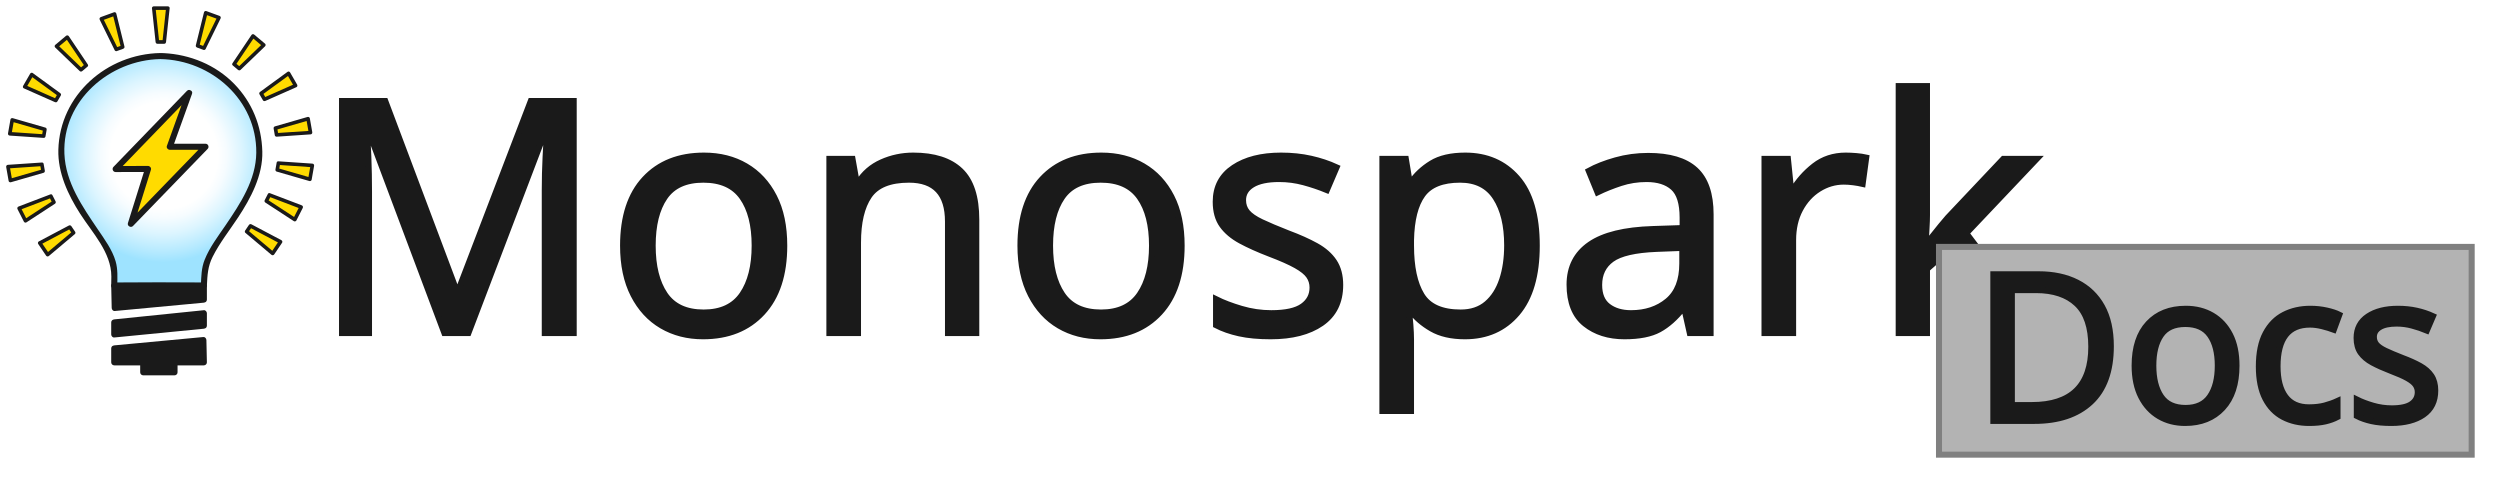
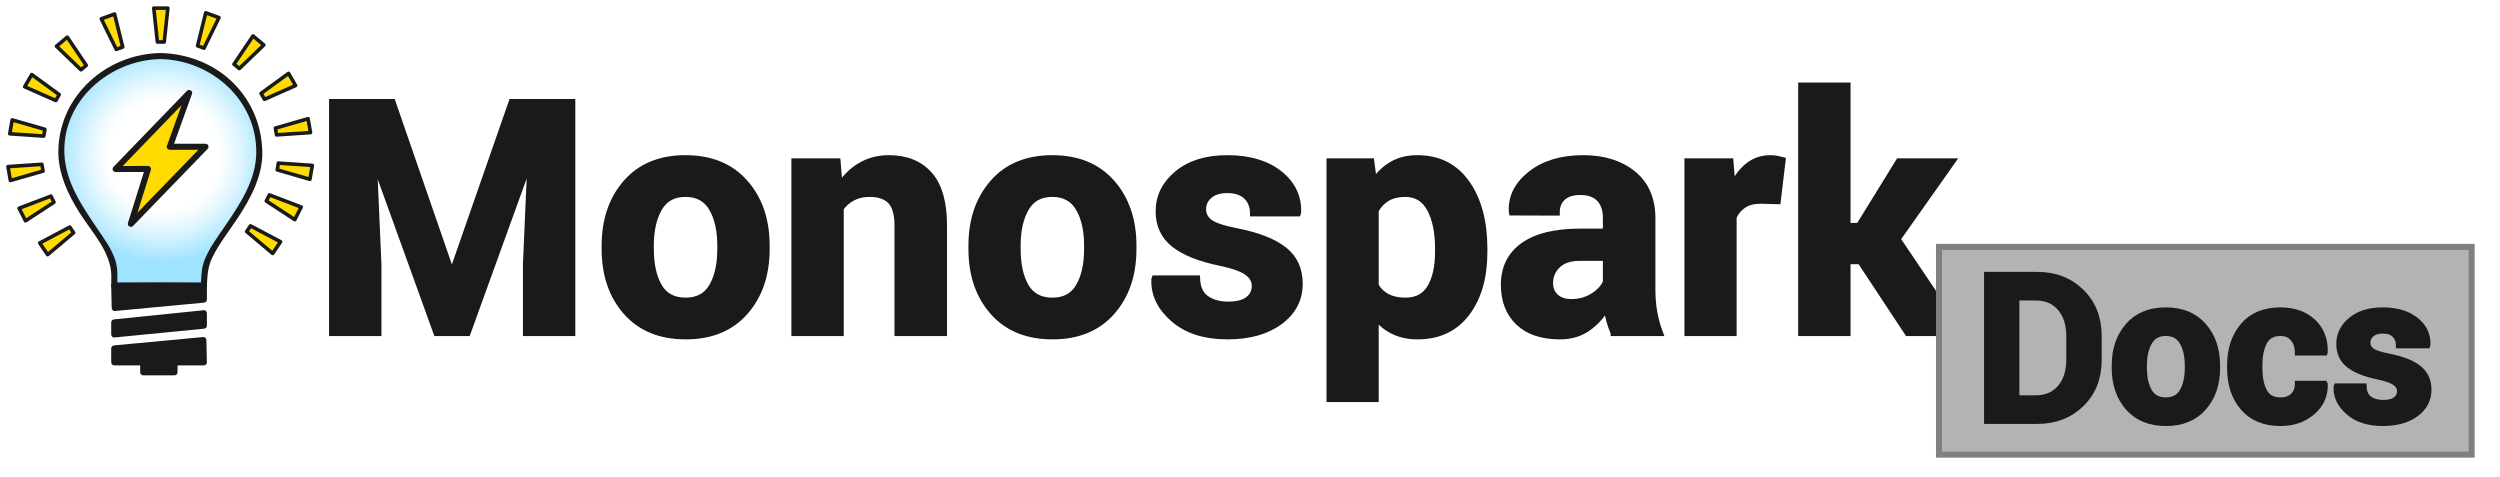
<svg xmlns="http://www.w3.org/2000/svg" version="1.1" x="0px" y="0px" width="2069.757px" height="394.751px" viewBox="0 0 2069.757 394.751" enable-background="new 0 0 2069.757 394.751" xml:space="preserve">
  <g id="Layer_1">
    <line fill="#0094E9" stroke="#000000" stroke-miterlimit="10" x1="686.262" y1="167.42" x2="686.262" y2="167.42" />
-     <rect x="257.074" y="70.733" fill="none" width="1384.371" height="267.683" />
-     <text transform="matrix(1 0 0 1 257.0737 275.709)" fill="#1A1A1A" stroke="#1A1A1A" stroke-width="5" stroke-miterlimit="10" font-family="'Roboto-Bold'" font-size="269">Monospark</text>
+     <g>
+       <path fill="#1A1A1A" stroke="#1A1A1A" stroke-width="5" stroke-miterlimit="10" d="M324.98,84.467l48.73,140.936h0.788    l49.124-140.936h50.175v191.242h-38.354v-57.004l3.678-84.457l-0.788-0.131l-51.226,141.592h-25.744l-50.963-141.067l-0.788,0.131    l3.678,83.932v57.004h-38.354V84.467H324.98z" />
+       <path fill="#1A1A1A" stroke="#1A1A1A" stroke-width="5" stroke-miterlimit="10" d="M500.593,203.337    c0-21.19,5.91-38.55,17.731-52.08c11.821-13.528,28.194-20.293,49.124-20.293c21.016,0,37.478,6.744,49.387,20.228    c11.907,13.486,17.863,30.867,17.863,52.145v2.759c0,21.365-5.934,38.77-17.798,52.211c-11.866,13.441-28.262,20.16-49.189,20.16    c-21.016,0-37.457-6.719-49.321-20.16c-11.866-13.441-17.797-30.846-17.797-52.211V203.337z M538.815,206.027    c0,12.941,2.276,23.324,6.83,31.15c4.552,7.824,11.907,11.736,22.066,11.736c9.895,0,17.141-3.934,21.738-11.803    c4.597-7.867,6.896-18.23,6.896-31.084v-2.754c0-12.589-2.321-22.863-6.961-30.82c-4.643-7.957-11.953-11.936-21.936-11.936    c-9.896,0-17.141,4.002-21.738,12.002c-4.597,8-6.896,18.251-6.896,30.754V206.027z" />
+       <path fill="#1A1A1A" stroke="#1A1A1A" stroke-width="5" stroke-miterlimit="10" d="M693.412,133.591l1.707,20.359    c4.729-7.267,10.551-12.915,17.469-16.944c6.917-4.027,14.666-6.042,23.249-6.042c14.36,0,25.567,4.511,33.625,13.529    c8.056,9.02,12.084,23.162,12.084,42.425v88.791H743.06v-88.862c0-9.566-1.927-16.345-5.779-20.338    c-3.854-3.994-9.676-5.991-17.469-5.991c-5.079,0-9.634,1.032-13.66,3.095c-4.028,2.063-7.4,4.981-10.113,8.753v103.343h-38.354    V133.591H693.412z" />
+       <path fill="#1A1A1A" stroke="#1A1A1A" stroke-width="5" stroke-miterlimit="10" d="M804.269,203.337    c0-21.19,5.91-38.55,17.731-52.08c11.821-13.528,28.194-20.293,49.124-20.293c21.016,0,37.478,6.744,49.387,20.228    c11.907,13.486,17.863,30.867,17.863,52.145v2.759c0,21.365-5.934,38.77-17.798,52.211c-11.866,13.441-28.262,20.16-49.189,20.16    c-21.016,0-37.457-6.719-49.321-20.16c-11.866-13.441-17.797-30.846-17.797-52.211V203.337z M842.491,206.027    c0,12.941,2.276,23.324,6.83,31.15c4.552,7.824,11.907,11.736,22.066,11.736c9.895,0,17.141-3.934,21.738-11.803    c4.597-7.867,6.896-18.23,6.896-31.084v-2.754c0-12.589-2.321-22.863-6.961-30.82c-4.643-7.957-11.953-11.936-21.936-11.936    c-9.896,0-17.141,4.002-21.738,12.002c-4.597,8-6.896,18.251-6.896,30.754V206.027z" />
+       <path fill="#1A1A1A" stroke="#1A1A1A" stroke-width="5" stroke-miterlimit="10" d="M1038.855,236.568    c0-4.203-2.035-7.836-6.107-10.902c-4.071-3.064-11.624-5.779-22.657-8.144c-16.813-3.415-29.487-8.472-38.025-15.171    c-8.537-6.699-12.806-15.827-12.806-27.386c0-12.258,5.143-22.658,15.433-31.195c10.288-8.538,24.058-12.807,41.31-12.807    c18.125,0,32.551,4.248,43.278,12.741c10.726,8.495,15.871,19.222,15.434,32.18l-0.263,0.788h-37.04    c0-5.691-1.818-10.332-5.451-13.923c-3.635-3.589-8.954-5.385-15.958-5.385c-6.219,0-11.1,1.51-14.646,4.532    c-3.547,3.021-5.319,6.809-5.319,11.361c0,4.379,1.859,7.969,5.582,10.771c3.721,2.803,11.273,5.299,22.657,7.486    c17.513,3.504,30.516,8.648,39.011,15.434c8.492,6.787,12.74,16.135,12.74,28.043c0,12.785-5.474,23.227-16.418,31.326    c-10.947,8.1-25.396,12.148-43.346,12.148c-18.914,0-33.866-4.793-44.854-14.381c-10.99-9.59-16.222-20.512-15.696-32.771    l0.263-0.789h35.069c0.264,7.619,2.759,13.135,7.487,16.551c4.729,3.414,10.901,5.121,18.521,5.121    c7.092,0,12.498-1.398,16.221-4.203C1036.994,245.193,1038.855,241.385,1038.855,236.568z" />
+       <path fill="#1A1A1A" stroke="#1A1A1A" stroke-width="5" stroke-miterlimit="10" d="M1228.916,208.591    c0,21.015-4.859,37.917-14.58,50.7c-9.719,12.785-23.293,19.176-40.717,19.176c-7.444,0-14.055-1.379-19.834-4.137    s-10.728-6.807-14.842-12.15v68.17h-38.223V133.591h34.545l2.232,16.813c4.203-6.216,9.26-11.011,15.171-14.383    c5.91-3.37,12.806-5.057,20.687-5.057c17.602,0,31.262,6.875,40.98,20.622c9.721,13.749,14.58,31.831,14.58,54.246V208.591z     M1190.562,205.638c0-13.418-2.232-24.291-6.699-32.624c-4.465-8.331-11.295-12.497-20.49-12.497    c-5.779,0-10.704,1.184-14.776,3.553c-4.071,2.368-7.29,5.744-9.653,10.128v62.351c2.363,4.035,5.582,7.104,9.653,9.209    c4.072,2.105,9.084,3.156,15.04,3.156c9.28,0,16.09-3.639,20.424-10.918c4.335-7.277,6.502-17.143,6.502-29.596V205.638z" />
+       <path fill="#1A1A1A" stroke="#1A1A1A" stroke-width="5" stroke-miterlimit="10" d="M1335.964,275.709    c-1.402-3.238-2.606-6.652-3.612-10.244c-1.008-3.59-1.73-7.268-2.167-11.033c-3.941,6.918-9.129,12.654-15.565,17.205    c-6.436,4.553-14.12,6.83-23.052,6.83c-14.887,0-26.357-3.828-34.412-11.492c-8.058-7.66-12.084-18.104-12.084-31.326    c0-13.923,5.362-24.714,16.09-32.377c10.726-7.662,26.378-11.493,46.957-11.493h21.409v-11.296c0-6.83-1.796-12.127-5.386-15.893    c-3.591-3.764-8.888-5.648-15.893-5.648c-6.219,0-11.013,1.51-14.383,4.532c-3.372,3.021-5.057,7.203-5.057,12.543l-37.04-0.131    l-0.132-0.788c-0.613-11.996,4.598-22.35,15.631-31.063c11.033-8.712,25.524-13.069,43.477-13.069    c16.986,0,30.778,4.314,41.374,12.938c10.594,8.626,15.894,20.907,15.894,36.843v58.712c0,6.656,0.502,12.918,1.51,18.783    c1.006,5.867,2.604,11.689,4.795,17.469H1335.964z M1300.894,250.096c6.742,0,12.74-1.662,17.994-4.99    c5.254-3.326,8.801-7.18,10.64-11.559v-20.096h-21.409c-8.145,0-14.317,2.035-18.521,6.107s-6.305,8.996-6.305,14.775    c0,4.729,1.576,8.539,4.729,11.428C1291.174,248.652,1295.463,250.096,1300.894,250.096z" />
+       <path fill="#1A1A1A" stroke="#1A1A1A" stroke-width="5" stroke-miterlimit="10" d="M1471.777,166.56l-14.054-0.394    c-5.693,0-10.376,1.182-14.054,3.546s-6.481,5.693-8.406,9.982v96.015h-38.223V133.591h35.596l1.707,21.016    c3.327-7.442,7.639-13.244,12.938-17.403c5.297-4.158,11.405-6.239,18.323-6.239c1.925,0,3.698,0.154,5.319,0.46    c1.619,0.308,3.262,0.679,4.926,1.116L1471.777,166.56z" />
+       <path fill="#1A1A1A" stroke="#1A1A1A" stroke-width="5" stroke-miterlimit="10" d="M1540.078,216.209h-10.508v59.5h-38.354V70.807    h38.354V187.05h9.457l32.969-53.458h44.395l-45.445,64.36l52.407,77.758h-44.001L1540.078,216.209z" />
+     </g>
    <g>
      <radialGradient id="SVGID_1_" cx="134.731" cy="128.609" r="88.517" fx="137.053" fy="128.823" gradientUnits="userSpaceOnUse">
        <stop offset="0.5" style="stop-color:#FFFFFF" />
        <stop offset="0.587" style="stop-color:#F6FCFF" />
        <stop offset="0.733" style="stop-color:#DCF5FF" />
        <stop offset="0.916" style="stop-color:#B3E9FF" />
        <stop offset="1" style="stop-color:#9EE3FF" />
      </radialGradient>
      <path fill="url(#SVGID_1_)" d="M132.741,46.41c-45.34,0.456-81.948,35.614-81.948,78.927c0,0-0.881,20.574,14.542,45.347    c15.422,24.771,28.354,38.756,29.235,53.031c0,0,0.25,2.291,0,12.813c0,0,29.873-0.326,74.211,0    c0.408-8.111,0.541-10.842,0.541-10.842c0.881-14.273,15.383-30.23,30.805-55.002c15.424-24.773,14.543-45.347,14.543-45.347    c0-43.313-36.609-78.471-81.947-78.927" />
      <g>
        <path fill="#1A1A1A" d="M132.741,43.91C88.44,44.712,49.515,78.63,48.305,123.971c-0.508,19.048,7.955,37.233,17.988,52.894     c10.207,15.932,25.871,32.091,25.888,52.028c0.002,2.545-0.055,5.09-0.111,7.634c-0.03,1.352,1.16,2.515,2.5,2.5     c24.735-0.267,49.476-0.178,74.211,0c1.415,0.01,2.432-1.147,2.5-2.5c0.44-8.747,0.731-15.925,4.769-23.945     c5.783-11.488,13.96-21.824,21.033-32.523c10.51-15.898,20.65-34.964,20.088-54.691c-0.605-21.264-8.4-40.665-23.318-55.967     c-15.283-15.677-36.584-24.322-58.278-25.417c-0.95-0.04-1.9-0.065-2.852-0.075c-3.226-0.059-3.22,4.941,0,5     c42.34,0.767,79.891,33.918,79.453,77.533c-0.226,22.506-13.231,42.116-25.402,60.017c-6.186,9.098-13.163,18.206-17.299,28.485     c-2.842,7.064-2.815,14.091-3.192,21.583c0.833-0.833,1.667-1.667,2.5-2.5c-24.735-0.178-49.476-0.267-74.211,0     c0.833,0.833,1.667,1.667,2.5,2.5c0.15-6.854,0.563-13.667-1.386-20.313c-2.788-9.506-9.064-17.97-14.534-26.067     c-12.918-19.126-26.858-38.96-27.841-62.869c-1.807-43.933,37.432-77.607,79.432-78.369     C135.961,48.852,135.967,43.851,132.741,43.91L132.741,43.91z" />
      </g>
    </g>
    <g>
      <polygon fill="#FFDB00" points="156.583,76.958 140.556,121.504 170.156,121.496 108.31,185.354 122.544,139.888 95.709,139.935       " />
      <g>
        <path fill="#1A1A1A" d="M154.173,76.294c-5.342,14.849-10.685,29.697-16.027,44.545c-0.558,1.55,0.88,3.165,2.411,3.165     c9.867-0.002,19.733-0.005,29.6-0.008c-0.589-1.422-1.179-2.845-1.768-4.268c-20.615,21.286-41.23,42.571-61.846,63.857     c1.393,0.811,2.786,1.621,4.178,2.433c4.745-15.156,9.49-30.311,14.234-45.466c0.488-1.559-0.828-3.167-2.411-3.165     c-8.945,0.016-17.89,0.031-26.835,0.047c0.589,1.422,1.179,2.845,1.768,4.268c20.292-20.992,40.583-41.984,60.874-62.976     c2.241-2.318-1.291-5.857-3.535-3.535c-20.292,20.992-40.583,41.984-60.874,62.976c-1.504,1.555-0.442,4.271,1.768,4.268     c8.945-0.016,17.89-0.031,26.835-0.047c-0.804-1.055-1.607-2.11-2.411-3.165c-4.745,15.155-9.49,30.311-14.234,45.465     c-0.752,2.404,2.462,4.205,4.178,2.433c20.615-21.286,41.23-42.571,61.846-63.857c1.507-1.556,0.439-4.268-1.768-4.268     c-9.867,0.002-19.733,0.005-29.6,0.008c0.804,1.055,1.607,2.11,2.411,3.165c5.342-14.849,10.685-29.697,16.027-44.545     C160.088,74.582,155.256,73.284,154.173,76.294z" />
      </g>
    </g>
    <g>
      <polygon fill="#1A1A1A" points="168.802,248.076 94.981,255.18 94.57,236.91 168.802,236.91   " />
      <g>
        <path fill="#1A1A1A" d="M168.781,245.576c-24.604,2.304-49.207,4.608-73.811,6.912c0.833,0.833,1.667,1.667,2.5,2.5     c-0.133-6.153-0.267-12.308-0.4-18.461c-0.833,0.833-1.667,1.667-2.5,2.5c24.737,0,49.474,0,74.211,0     c-0.833-0.833-1.667-1.667-2.5-2.5c0,3.85,0,7.699,0,11.549c0,3.225,5,3.225,5,0c0-3.85,0-7.699,0-11.549     c0-1.363-1.137-2.5-2.5-2.5c-24.737,0-49.474,0-74.211,0c-1.34,0-2.53,1.137-2.5,2.5c0.133,6.153,0.267,12.308,0.4,18.461     c0.027,1.265,1.12,2.629,2.5,2.5c24.604-2.304,49.207-4.608,73.811-6.912C171.962,250.278,171.992,245.275,168.781,245.576z" />
      </g>
    </g>
    <g>
      <polygon fill="#1A1A1A" points="94.802,288.438 168.497,281.486 168.781,299.91 94.802,299.91   " />
      <g>
        <path fill="#1A1A1A" d="M94.57,290.938c24.604-2.304,49.207-4.608,73.811-6.912c-0.833-0.833-1.667-1.667-2.5-2.5     c0.133,6.154,0.267,12.309,0.4,18.463c0.833-0.833,1.667-1.667,2.5-2.5c-24.737,0-49.474,0-74.211,0     c0.833,0.833,1.667,1.667,2.5,2.5c0-3.851,0-7.7,0-11.551c0-3.225-5-3.225-5,0c0,3.851,0,7.7,0,11.551c0,1.363,1.137,2.5,2.5,2.5     c24.737,0,49.474,0,74.211,0c1.34,0,2.53-1.137,2.5-2.5c-0.133-6.154-0.267-12.309-0.4-18.463c-0.027-1.265-1.12-2.629-2.5-2.5     c-24.604,2.304-49.207,4.608-73.811,6.912C91.388,286.235,91.359,291.238,94.57,290.938z" />
      </g>
    </g>
    <g>
      <polygon fill="#1A1A1A" points="168.802,269.646 94.802,276.91 94.802,266.91 168.802,259.322   " />
      <g>
        <path fill="#1A1A1A" d="M168.781,267.146c-24.737,2.421-49.474,4.843-74.211,7.264c0.833,0.833,1.667,1.667,2.5,2.5     c0-3.333,0-6.667,0-10c-0.833,0.833-1.667,1.667-2.5,2.5c24.737-2.529,49.474-5.059,74.211-7.588     c-0.833-0.833-1.667-1.667-2.5-2.5c0,3.441,0,6.883,0,10.324c0,3.225,5,3.225,5,0c0-3.441,0-6.883,0-10.324     c0-1.258-1.142-2.639-2.5-2.5c-24.737,2.529-49.474,5.059-74.211,7.588c-1.355,0.139-2.5,1.032-2.5,2.5c0,3.333,0,6.667,0,10     c0,1.262,1.141,2.633,2.5,2.5c24.737-2.421,49.474-4.843,74.211-7.264C171.959,271.835,171.99,266.832,168.781,267.146z" />
      </g>
    </g>
    <g>
      <rect x="118.802" y="301.91" fill="#1A1A1A" width="26" height="6" />
      <g>
        <path fill="#1A1A1A" d="M144.494,305.742c-8.645,0-17.291,0-25.936,0c0.833,0.833,1.667,1.667,2.5,2.5c0-2.11,0-4.222,0-6.332     c-0.833,0.833-1.667,1.667-2.5,2.5c8.645,0,17.291,0,25.936,0c-0.833-0.833-1.667-1.667-2.5-2.5c0,2.11,0,4.222,0,6.332     c0,3.225,5,3.225,5,0c0-2.11,0-4.222,0-6.332c0-1.363-1.137-2.5-2.5-2.5c-8.645,0-17.291,0-25.936,0c-1.363,0-2.5,1.137-2.5,2.5     c0,2.11,0,4.222,0,6.332c0,1.363,1.137,2.5,2.5,2.5c8.645,0,17.291,0,25.936,0C147.718,310.742,147.718,305.742,144.494,305.742z     " />
      </g>
    </g>
  </g>
  <g id="Layer_2">
    <rect x="1605.302" y="204.41" fill="#B3B3B3" stroke="#808080" stroke-width="5" stroke-miterlimit="10" width="441" height="172" />
  </g>
  <g id="Layer_3">
-     <rect x="1633.82" y="218.918" fill="none" width="403.479" height="157.492" />
-     <text transform="matrix(1 0 0 1 1633.82 348.457)" fill="#1A1A1A" stroke="#1A1A1A" stroke-width="5" stroke-miterlimit="10" font-family="'Roboto-Bold'" font-size="170">Docs</text>
+     <g>
+       <path fill="#1A1A1A" stroke="#1A1A1A" stroke-width="5" stroke-miterlimit="10" d="M1645.109,348.457V227.598h41.504    c14.775,0,26.949,4.719,36.523,14.152c9.573,9.436,14.36,21.541,14.36,36.316v20.004c0,14.832-4.787,26.938-14.36,36.316    c-9.574,9.381-21.748,14.07-36.523,14.07H1645.109z M1669.347,246.273v83.506h16.021c8.688,0,15.494-2.93,20.42-8.789    c4.925-5.859,7.388-13.518,7.388-22.971v-20.15c0-9.342-2.463-16.943-7.388-22.805c-4.926-5.859-11.732-8.791-20.42-8.791    H1669.347z" />
+       <path fill="#1A1A1A" stroke="#1A1A1A" stroke-width="5" stroke-miterlimit="10" d="M1750.778,302.719    c0-13.391,3.735-24.361,11.206-32.912c7.471-8.549,17.818-12.824,31.045-12.824c13.281,0,23.685,4.262,31.211,12.783    c7.525,8.521,11.289,19.506,11.289,32.953v1.744c0,13.502-3.75,24.502-11.248,32.996c-7.499,8.494-17.86,12.74-31.086,12.74    c-13.281,0-23.672-4.246-31.17-12.74c-7.499-8.494-11.247-19.494-11.247-32.996V302.719z M1774.933,304.42    c0,8.178,1.438,14.74,4.316,19.686c2.877,4.945,7.525,7.418,13.945,7.418c6.253,0,10.832-2.486,13.738-7.459    c2.904-4.973,4.357-11.521,4.357-19.645v-1.74c0-7.957-1.467-14.449-4.399-19.479c-2.934-5.027-7.554-7.543-13.862-7.543    c-6.254,0-10.832,2.529-13.738,7.586c-2.904,5.055-4.357,11.533-4.357,19.436V304.42z" />
+       <path fill="#1A1A1A" stroke="#1A1A1A" stroke-width="5" stroke-miterlimit="10" d="M1888.156,331.523    c4.316,0,7.774-1.25,10.376-3.754c2.601-2.504,3.901-5.844,3.901-10.025h21.997l0.249,0.498    c0.221,9.076-3.195,16.672-10.252,22.785c-7.055,6.115-15.813,9.172-26.271,9.172c-13.393,0-23.713-4.232-30.962-12.699    c-7.25-8.467-10.874-19.342-10.874-32.623v-2.49c0-13.225,3.611-24.1,10.832-32.621c7.223-8.521,17.528-12.783,30.921-12.783    c11.067,0,19.99,3.154,26.771,9.463c6.777,6.309,10.057,14.609,9.836,24.902l-0.166,0.498h-22.08c0-4.648-1.273-8.508-3.818-11.58    c-2.546-3.07-6.06-4.607-10.542-4.607c-6.42,0-10.944,2.488-13.571,7.461c-2.63,4.973-3.943,11.383-3.943,19.229v2.486    c0,8.014,1.313,14.465,3.943,19.354C1877.128,329.078,1881.681,331.523,1888.156,331.523z" />
+       <path fill="#1A1A1A" stroke="#1A1A1A" stroke-width="5" stroke-miterlimit="10" d="M1987.018,323.721    c0-2.656-1.286-4.953-3.86-6.891c-2.572-1.936-7.346-3.652-14.318-5.146c-10.625-2.158-18.635-5.354-24.031-9.586    c-5.395-4.234-8.093-10.004-8.093-17.309c0-7.746,3.25-14.318,9.753-19.713c6.502-5.396,15.204-8.094,26.106-8.094    c11.455,0,20.571,2.684,27.351,8.051c6.778,5.369,10.03,12.148,9.754,20.338l-0.166,0.498h-23.408    c0-3.598-1.149-6.529-3.445-8.799c-2.297-2.27-5.658-3.404-10.085-3.404c-3.93,0-7.015,0.955-9.255,2.865    c-2.242,1.908-3.362,4.303-3.362,7.18c0,2.768,1.175,5.035,3.528,6.807c2.351,1.771,7.124,3.348,14.318,4.73    c11.067,2.215,19.285,5.467,24.653,9.754c5.367,4.289,8.052,10.197,8.052,17.723c0,8.08-3.459,14.68-10.376,19.797    c-6.918,5.119-16.049,7.678-27.393,7.678c-11.953,0-21.403-3.029-28.347-9.088c-6.946-6.061-10.252-12.963-9.92-20.711    l0.166-0.498h22.163c0.166,4.814,1.743,8.301,4.731,10.459s6.89,3.236,11.704,3.236c4.482,0,7.898-0.885,10.251-2.656    C1985.841,329.172,1987.018,326.764,1987.018,323.721z" />
+     </g>
  </g>
  <g id="Layer_4">
    <polyline fill="none" stroke="#C2C4C6" points="132.537,22.369 132.564,22.369 132.564,22.385  " />
    <g>
      <polygon fill="#FFDB00" points="135.969,34.91 130.302,34.91 127.302,6.91 138.969,6.91   " />
      <g>
        <path fill="#1A1A1A" d="M135.969,33.242c-1.889,0-3.778,0-5.667,0c0.5,0.5,1,1,1.5,1.5c-1-9.333-2-18.667-3-28     c-0.5,0.5-1,1-1.5,1.5c3.889,0,7.778,0,11.667,0c-0.5-0.5-1-1-1.5-1.5c-1,9.333-2,18.667-3,28c-0.206,1.922,2.796,1.903,3,0     c1-9.333,2-18.667,3-28c0.087-0.814-0.749-1.5-1.5-1.5c-3.889,0-7.778,0-11.667,0c-0.751,0-1.587,0.686-1.5,1.5     c1,9.333,2,18.667,3,28c0.087,0.813,0.616,1.5,1.5,1.5c1.889,0,3.778,0,5.667,0C137.904,36.242,137.904,33.242,135.969,33.242z" />
      </g>
    </g>
    <g>
      <polygon fill="#FFDB00" points="101.586,38.929 96.261,40.867 83.867,15.582 94.83,11.592   " />
      <g>
        <path fill="#1A1A1A" d="M101.188,37.482c-1.775,0.646-3.55,1.292-5.325,1.938c0.565,0.229,1.129,0.459,1.694,0.689     c-4.132-8.429-8.263-16.857-12.395-25.286c-0.299,0.735-0.598,1.469-0.896,2.204c3.654-1.33,7.309-2.66,10.963-3.99     c-0.615-0.349-1.23-0.698-1.845-1.047c2.252,9.112,4.504,18.225,6.757,27.337c0.464,1.877,3.357,1.081,2.893-0.798     c-2.252-9.112-4.504-18.225-6.757-27.337c-0.185-0.747-1.09-1.322-1.845-1.047c-3.654,1.33-7.309,2.66-10.963,3.99     c-0.952,0.346-1.346,1.286-0.896,2.204c4.132,8.428,8.263,16.857,12.395,25.285c0.276,0.563,1.103,0.905,1.694,0.689     c1.775-0.646,3.55-1.292,5.325-1.938C103.788,39.719,103.01,36.819,101.188,37.482z" />
      </g>
    </g>
    <g>
      <polygon fill="#FFDB00" points="71.396,54.133 67.054,57.776 46.759,38.254 55.697,30.755   " />
      <g>
        <path fill="#1A1A1A" d="M70.335,53.072c-1.447,1.214-2.895,2.429-4.342,3.643c0.707,0,1.414,0,2.121,0     c-6.765-6.507-13.53-13.015-20.295-19.521c0,0.707,0,1.414,0,2.121c2.979-2.5,5.958-4.999,8.938-7.499     c-0.785-0.101-1.57-0.202-2.356-0.303c5.233,7.792,10.466,15.585,15.699,23.377c1.073,1.597,3.672,0.097,2.591-1.514     c-5.233-7.793-10.466-15.585-15.699-23.378c-0.571-0.85-1.588-0.948-2.356-0.303c-2.979,2.5-5.958,4.999-8.938,7.499     c-0.619,0.519-0.551,1.591,0,2.121c6.765,6.507,13.53,13.015,20.295,19.521c0.628,0.604,1.486,0.533,2.121,0     c1.447-1.214,2.895-2.429,4.342-3.643C73.94,53.948,71.807,51.837,70.335,53.072z" />
      </g>
    </g>
    <g>
      <polygon fill="#FFDB00" points="49.029,78.324 46.195,83.233 20.447,71.83 26.281,61.727   " />
      <g>
        <path fill="#1A1A1A" d="M47.733,77.567c-0.944,1.636-1.889,3.272-2.834,4.909c0.684-0.18,1.368-0.359,2.052-0.539     c-8.583-3.801-17.165-7.602-25.748-11.403c0.18,0.684,0.359,1.368,0.539,2.052c1.944-3.368,3.889-6.735,5.834-10.104     c-0.684,0.18-1.368,0.359-2.052,0.539c7.583,5.532,15.165,11.065,22.748,16.598c1.565,1.142,3.06-1.463,1.514-2.591     c-7.583-5.532-15.165-11.065-22.748-16.598c-0.659-0.48-1.674-0.116-2.052,0.539c-1.944,3.368-3.889,6.735-5.834,10.104     c-0.374,0.647-0.213,1.719,0.539,2.052c8.583,3.801,17.165,7.602,25.748,11.403c0.744,0.329,1.61,0.228,2.052-0.539     c0.944-1.636,1.889-3.272,2.834-4.909C51.293,77.403,48.7,75.893,47.733,77.567z" />
      </g>
    </g>
    <g>
      <polygon fill="#FFDB00" points="37.167,107.084 36.183,112.667 8.087,110.757 10.112,99.268   " />
      <g>
        <path fill="#1A1A1A" d="M35.721,106.686c-0.328,1.861-0.656,3.722-0.984,5.582c0.482-0.367,0.964-0.734,1.446-1.101     c-9.365-0.636-18.731-1.273-28.096-1.909c0.482,0.633,0.964,1.266,1.446,1.899c0.675-3.83,1.351-7.66,2.025-11.489     c-0.615,0.349-1.23,0.698-1.845,1.047c9.019,2.605,18.037,5.211,27.055,7.816c1.863,0.538,2.653-2.357,0.798-2.893     c-9.019-2.605-18.037-5.211-27.055-7.816c-0.729-0.211-1.705,0.249-1.845,1.047c-0.675,3.83-1.351,7.66-2.025,11.489     c-0.176,1,0.412,1.829,1.446,1.899c9.365,0.636,18.731,1.273,28.096,1.909c0.614,0.042,1.337-0.484,1.446-1.101     c0.328-1.861,0.656-3.722,0.984-5.582C38.947,105.592,36.057,104.783,35.721,106.686z" />
      </g>
    </g>
    <g>
      <polygon fill="#FFDB00" points="34.671,136.044 35.656,141.626 8.602,149.441 6.575,137.952   " />
      <g>
        <path fill="#1A1A1A" d="M33.225,136.443c0.328,1.86,0.656,3.721,0.984,5.582c0.349-0.615,0.698-1.23,1.047-1.845     c-9.018,2.604-18.036,5.209-27.054,7.814c0.615,0.349,1.23,0.698,1.845,1.047c-0.675-3.83-1.351-7.659-2.026-11.489     c-0.482,0.633-0.964,1.266-1.446,1.899c9.365-0.636,18.731-1.272,28.096-1.908c1.919-0.13,1.932-3.131,0-3     c-9.365,0.636-18.731,1.272-28.096,1.908c-1.035,0.07-1.623,0.899-1.446,1.899c0.675,3.83,1.351,7.659,2.026,11.489     c0.141,0.799,1.116,1.258,1.845,1.047c9.018-2.604,18.036-5.209,27.054-7.814c0.84-0.243,1.191-1.032,1.047-1.845     c-0.328-1.86-0.656-3.721-0.984-5.582C35.782,133.743,32.892,134.552,33.225,136.443z" />
      </g>
    </g>
    <g>
      <polygon fill="#FFDB00" points="42.122,162.374 44.694,167.424 21.107,182.808 15.81,172.412   " />
      <g>
        <path fill="#1A1A1A" d="M40.826,163.131c0.857,1.684,1.715,3.367,2.572,5.05c0.18-0.684,0.359-1.368,0.539-2.052     c-7.862,5.128-15.725,10.256-23.587,15.384c0.684,0.18,1.368,0.359,2.052,0.539c-1.766-3.465-3.531-6.931-5.297-10.396     c-0.299,0.734-0.598,1.469-0.896,2.203c8.771-3.346,17.541-6.692,26.312-10.038c1.789-0.682,1.013-3.583-0.798-2.893     c-8.771,3.346-17.541,6.692-26.312,10.038c-0.934,0.356-1.366,1.281-0.896,2.203c1.766,3.465,3.531,6.931,5.297,10.396     c0.358,0.703,1.396,0.967,2.052,0.538c7.862-5.127,15.725-10.255,23.587-15.383c0.715-0.466,0.924-1.296,0.539-2.052     c-0.857-1.684-1.715-3.367-2.572-5.05C42.539,159.893,39.95,161.411,40.826,163.131z" />
      </g>
    </g>
    <g>
      <polygon fill="#FFDB00" points="57.787,188.004 60.957,192.702 39.419,210.846 32.896,201.174   " />
      <g>
        <path fill="#1A1A1A" d="M56.491,188.761c1.057,1.566,2.113,3.133,3.17,4.698c0.079-0.605,0.157-1.212,0.235-1.817     c-7.179,6.048-14.358,12.096-21.537,18.144c0.785,0.102,1.57,0.202,2.356,0.304c-2.175-3.225-4.349-6.448-6.523-9.672     c-0.18,0.684-0.359,1.368-0.539,2.052c8.297-4.39,16.594-8.779,24.891-13.17c1.711-0.904,0.195-3.494-1.514-2.59     c-8.297,4.39-16.594,8.779-24.891,13.17c-0.689,0.364-0.982,1.395-0.539,2.052c2.175,3.225,4.349,6.448,6.523,9.672     c0.572,0.848,1.587,0.951,2.356,0.304c7.179-6.048,14.358-12.096,21.537-18.144c0.486-0.41,0.585-1.298,0.235-1.817     c-1.057-1.566-2.113-3.133-3.17-4.698C58.006,185.652,55.406,187.152,56.491,188.761z" />
      </g>
    </g>
    <g>
      <polygon fill="#FFDB00" points="163.575,37.929 168.9,39.867 181.294,14.582 170.332,10.592   " />
      <g>
        <path fill="#1A1A1A" d="M163.176,39.375c1.775,0.646,3.55,1.292,5.325,1.938c0.592,0.215,1.418-0.126,1.694-0.689     c4.131-8.428,8.263-16.857,12.395-25.285c0.449-0.917,0.056-1.857-0.896-2.204c-3.654-1.33-7.309-2.66-10.963-3.99     c-0.755-0.275-1.661,0.301-1.845,1.047c-2.252,9.112-4.505,18.225-6.757,27.337c-0.464,1.878,2.429,2.675,2.893,0.798     c2.252-9.112,4.505-18.225,6.757-27.337c-0.615,0.349-1.23,0.698-1.845,1.047c3.654,1.33,7.309,2.66,10.963,3.99     c-0.299-0.734-0.598-1.469-0.896-2.204c-4.131,8.429-8.263,16.857-12.395,25.286c0.565-0.23,1.129-0.46,1.694-0.689     c-1.775-0.646-3.55-1.292-5.325-1.938C162.151,35.819,161.373,38.719,163.176,39.375z" />
      </g>
    </g>
    <g>
      <polygon fill="#FFDB00" points="193.764,53.133 198.106,56.776 218.401,37.254 209.465,29.755   " />
      <g>
        <path fill="#1A1A1A" d="M192.704,54.193c1.447,1.214,2.895,2.429,4.342,3.643c0.635,0.533,1.493,0.604,2.121,0     c6.765-6.507,13.53-13.014,20.295-19.521c0.551-0.53,0.619-1.602,0-2.121c-2.979-2.5-5.957-5-8.936-7.499     c-0.768-0.645-1.785-0.546-2.356,0.303c-5.233,7.793-10.467,15.585-15.701,23.378c-1.082,1.611,1.518,3.11,2.591,1.514     c5.233-7.792,10.467-15.585,15.701-23.377c-0.786,0.101-1.571,0.202-2.356,0.303c2.979,2.5,5.957,5,8.936,7.499     c0-0.707,0-1.414,0-2.121c-6.765,6.507-13.53,13.014-20.295,19.521c0.707,0,1.414,0,2.121,0     c-1.447-1.214-2.895-2.429-4.342-3.643C193.354,50.837,191.22,52.948,192.704,54.193z" />
      </g>
    </g>
    <g>
      <polygon fill="#FFDB00" points="216.131,77.324 218.965,82.233 244.713,70.83 238.881,60.727   " />
      <g>
        <path fill="#1A1A1A" d="M214.836,78.081c0.945,1.637,1.89,3.273,2.834,4.909c0.442,0.766,1.309,0.868,2.052,0.539     c8.583-3.801,17.166-7.603,25.748-11.403c0.751-0.333,0.912-1.405,0.539-2.052c-1.944-3.368-3.888-6.736-5.832-10.104     c-0.378-0.655-1.394-1.019-2.052-0.539c-7.583,5.533-15.167,11.065-22.75,16.598c-1.546,1.128-0.052,3.733,1.514,2.591     c7.583-5.533,15.167-11.065,22.75-16.598c-0.684-0.18-1.368-0.359-2.052-0.539c1.944,3.368,3.888,6.736,5.832,10.104     c0.18-0.684,0.359-1.368,0.539-2.052c-8.583,3.801-17.166,7.603-25.748,11.403c0.684,0.18,1.368,0.359,2.052,0.539     c-0.945-1.637-1.89-3.273-2.834-4.909C216.46,74.893,213.867,76.403,214.836,78.081z" />
      </g>
    </g>
    <g>
      <polygon fill="#FFDB00" points="227.995,106.084 228.979,111.667 257.075,109.757 255.049,98.268   " />
      <g>
        <path fill="#1A1A1A" d="M226.548,106.483c0.328,1.86,0.656,3.721,0.984,5.582c0.109,0.617,0.832,1.143,1.446,1.101     c9.365-0.636,18.73-1.273,28.096-1.909c1.035-0.07,1.623-0.899,1.446-1.899c-0.675-3.83-1.35-7.659-2.025-11.489     c-0.141-0.799-1.116-1.258-1.845-1.047c-9.018,2.605-18.036,5.211-27.055,7.816c-1.855,0.536-1.065,3.431,0.798,2.893     c9.018-2.605,18.036-5.211,27.055-7.816c-0.615-0.349-1.23-0.698-1.845-1.047c0.675,3.83,1.35,7.659,2.025,11.489     c0.482-0.633,0.964-1.266,1.446-1.899c-9.365,0.636-18.73,1.273-28.096,1.909c0.482,0.367,0.964,0.734,1.446,1.101     c-0.328-1.86-0.656-3.721-0.984-5.582C229.105,103.783,226.215,104.592,226.548,106.483z" />
      </g>
    </g>
    <g>
      <polygon fill="#FFDB00" points="230.489,135.044 229.504,140.626 256.559,148.441 258.586,136.952   " />
      <g>
        <path fill="#1A1A1A" d="M229.042,134.646c-0.328,1.861-0.656,3.722-0.984,5.582c-0.144,0.813,0.207,1.603,1.047,1.845     c9.019,2.605,18.037,5.21,27.055,7.814c0.729,0.211,1.705-0.249,1.845-1.047c0.676-3.83,1.352-7.659,2.027-11.489     c0.177-1-0.412-1.829-1.446-1.899c-9.366-0.636-18.732-1.272-28.098-1.908c-1.932-0.131-1.919,2.87,0,3     c9.366,0.636,18.732,1.272,28.098,1.908c-0.482-0.633-0.964-1.266-1.446-1.899c-0.676,3.83-1.352,7.659-2.027,11.489     c0.615-0.349,1.23-0.698,1.845-1.047c-9.019-2.605-18.037-5.21-27.055-7.814c0.349,0.615,0.698,1.23,1.047,1.845     c0.328-1.861,0.656-3.722,0.984-5.582C232.269,133.552,229.378,132.743,229.042,134.646z" />
      </g>
    </g>
    <g>
      <polygon fill="#FFDB00" points="223.04,161.374 220.467,166.424 244.054,181.808 249.351,171.412   " />
      <g>
        <path fill="#1A1A1A" d="M221.744,160.617c-0.857,1.683-1.715,3.366-2.572,5.05c-0.385,0.756-0.176,1.586,0.539,2.052     c7.862,5.128,15.725,10.256,23.587,15.383c0.656,0.429,1.694,0.165,2.052-0.538c1.766-3.465,3.531-6.93,5.297-10.396     c0.47-0.922,0.038-1.847-0.896-2.203c-8.771-3.346-17.541-6.692-26.312-10.038c-1.811-0.691-2.586,2.21-0.798,2.893     c8.771,3.346,17.541,6.692,26.312,10.038c-0.299-0.734-0.598-1.469-0.896-2.203c-1.766,3.465-3.531,6.93-5.297,10.396     c0.684-0.18,1.368-0.359,2.052-0.539c-7.862-5.128-15.725-10.256-23.587-15.384c0.18,0.684,0.359,1.369,0.539,2.052     c0.857-1.683,1.715-3.366,2.572-5.05C225.211,160.411,222.623,158.893,221.744,160.617z" />
      </g>
    </g>
    <g>
      <polygon fill="#FFDB00" points="207.374,187.004 204.206,191.702 225.741,209.846 232.266,200.174   " />
      <g>
        <path fill="#1A1A1A" d="M206.078,186.247c-1.056,1.565-2.112,3.132-3.168,4.698c-0.351,0.52-0.252,1.407,0.235,1.817     c7.178,6.048,14.356,12.096,21.535,18.144c0.769,0.647,1.784,0.544,2.356-0.304c2.175-3.224,4.35-6.447,6.525-9.672     c0.443-0.657,0.15-1.688-0.539-2.052c-8.297-4.391-16.595-8.78-24.893-13.17c-1.708-0.904-3.225,1.686-1.514,2.59     c8.297,4.391,16.595,8.78,24.893,13.17c-0.18-0.684-0.359-1.368-0.539-2.052c-2.175,3.224-4.35,6.447-6.525,9.672     c0.786-0.102,1.571-0.202,2.356-0.304c-7.178-6.048-14.356-12.096-21.535-18.144c0.078,0.605,0.156,1.212,0.235,1.817     c1.056-1.565,2.112-3.132,3.168-4.698C209.754,186.152,207.153,184.652,206.078,186.247z" />
      </g>
    </g>
  </g>
</svg>
